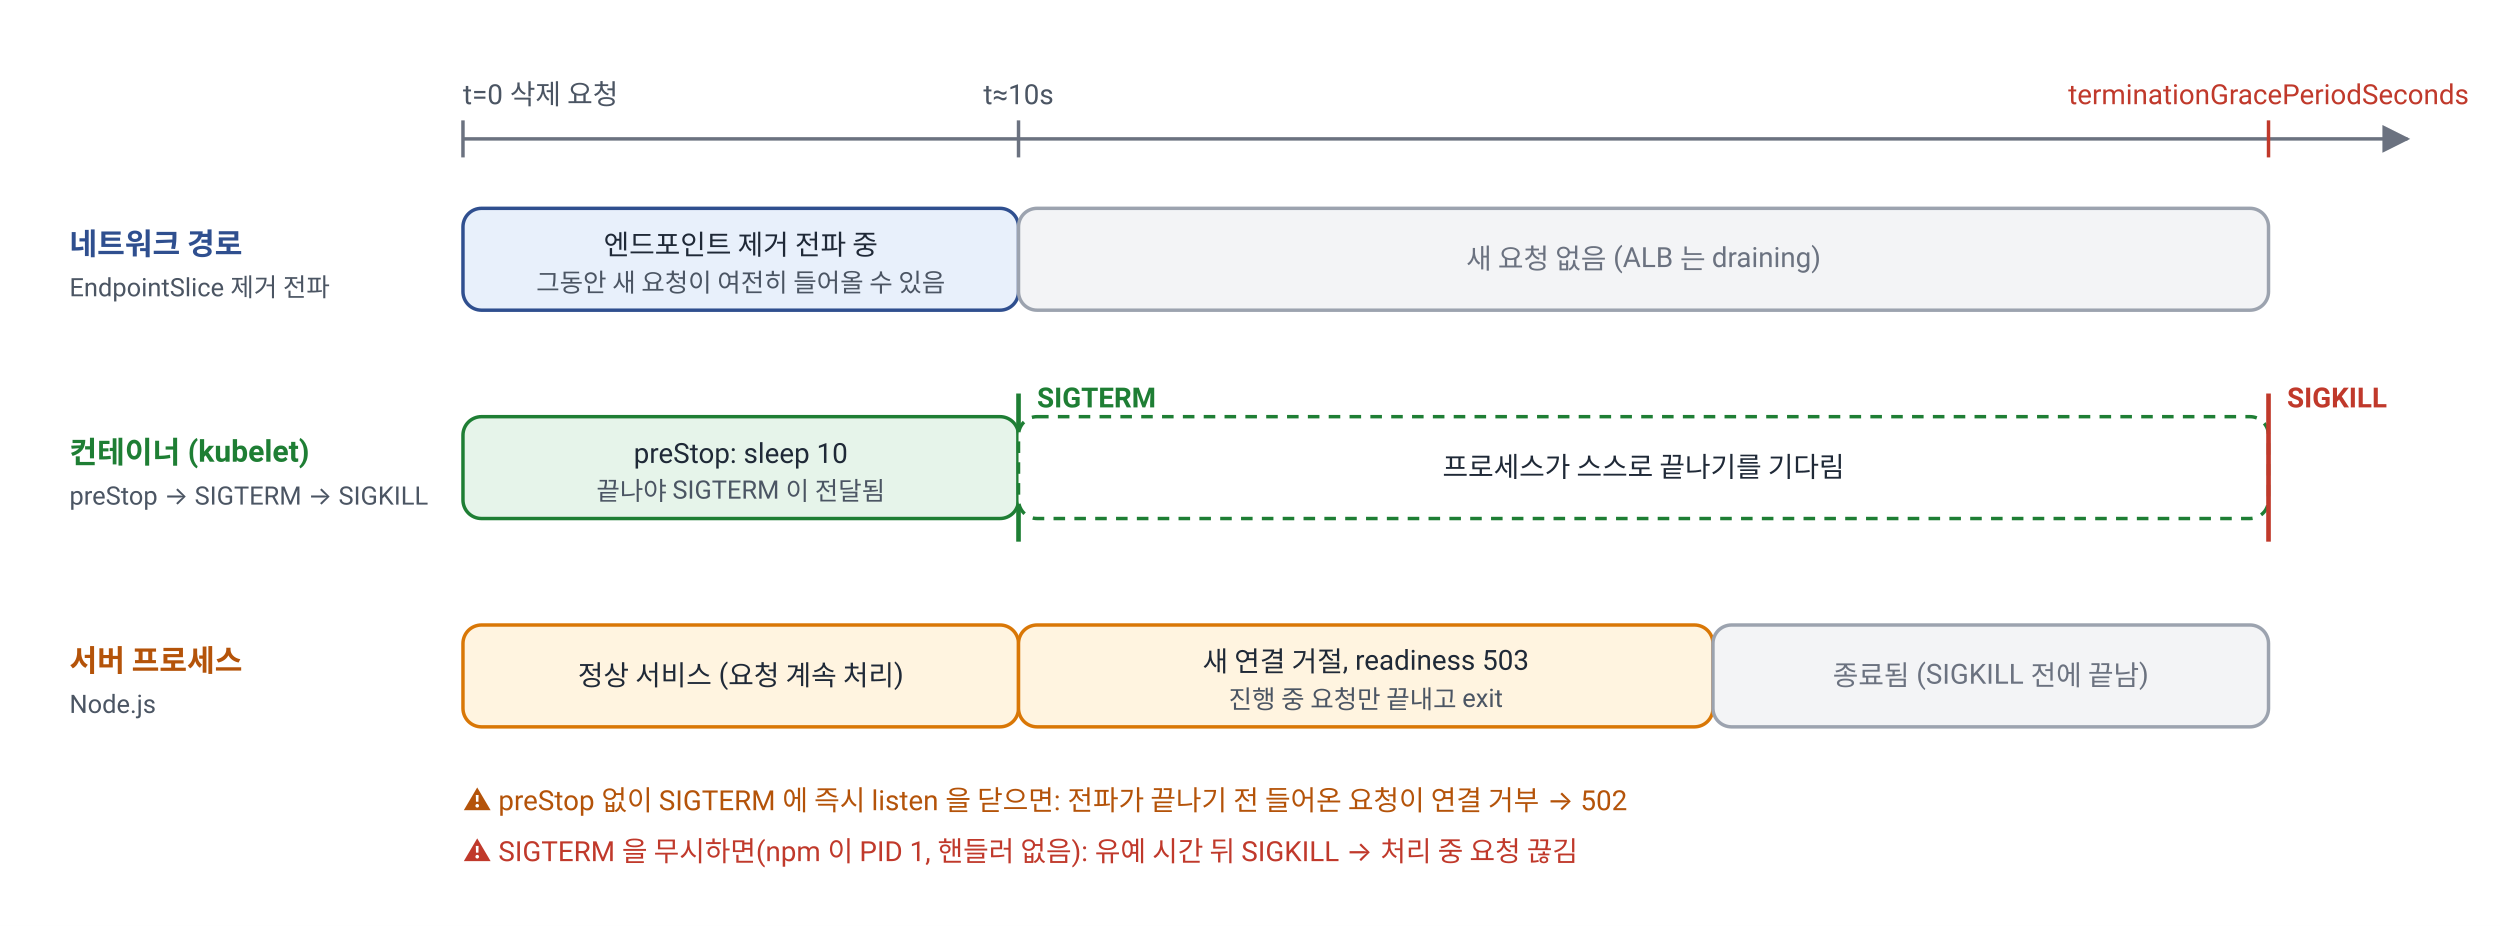
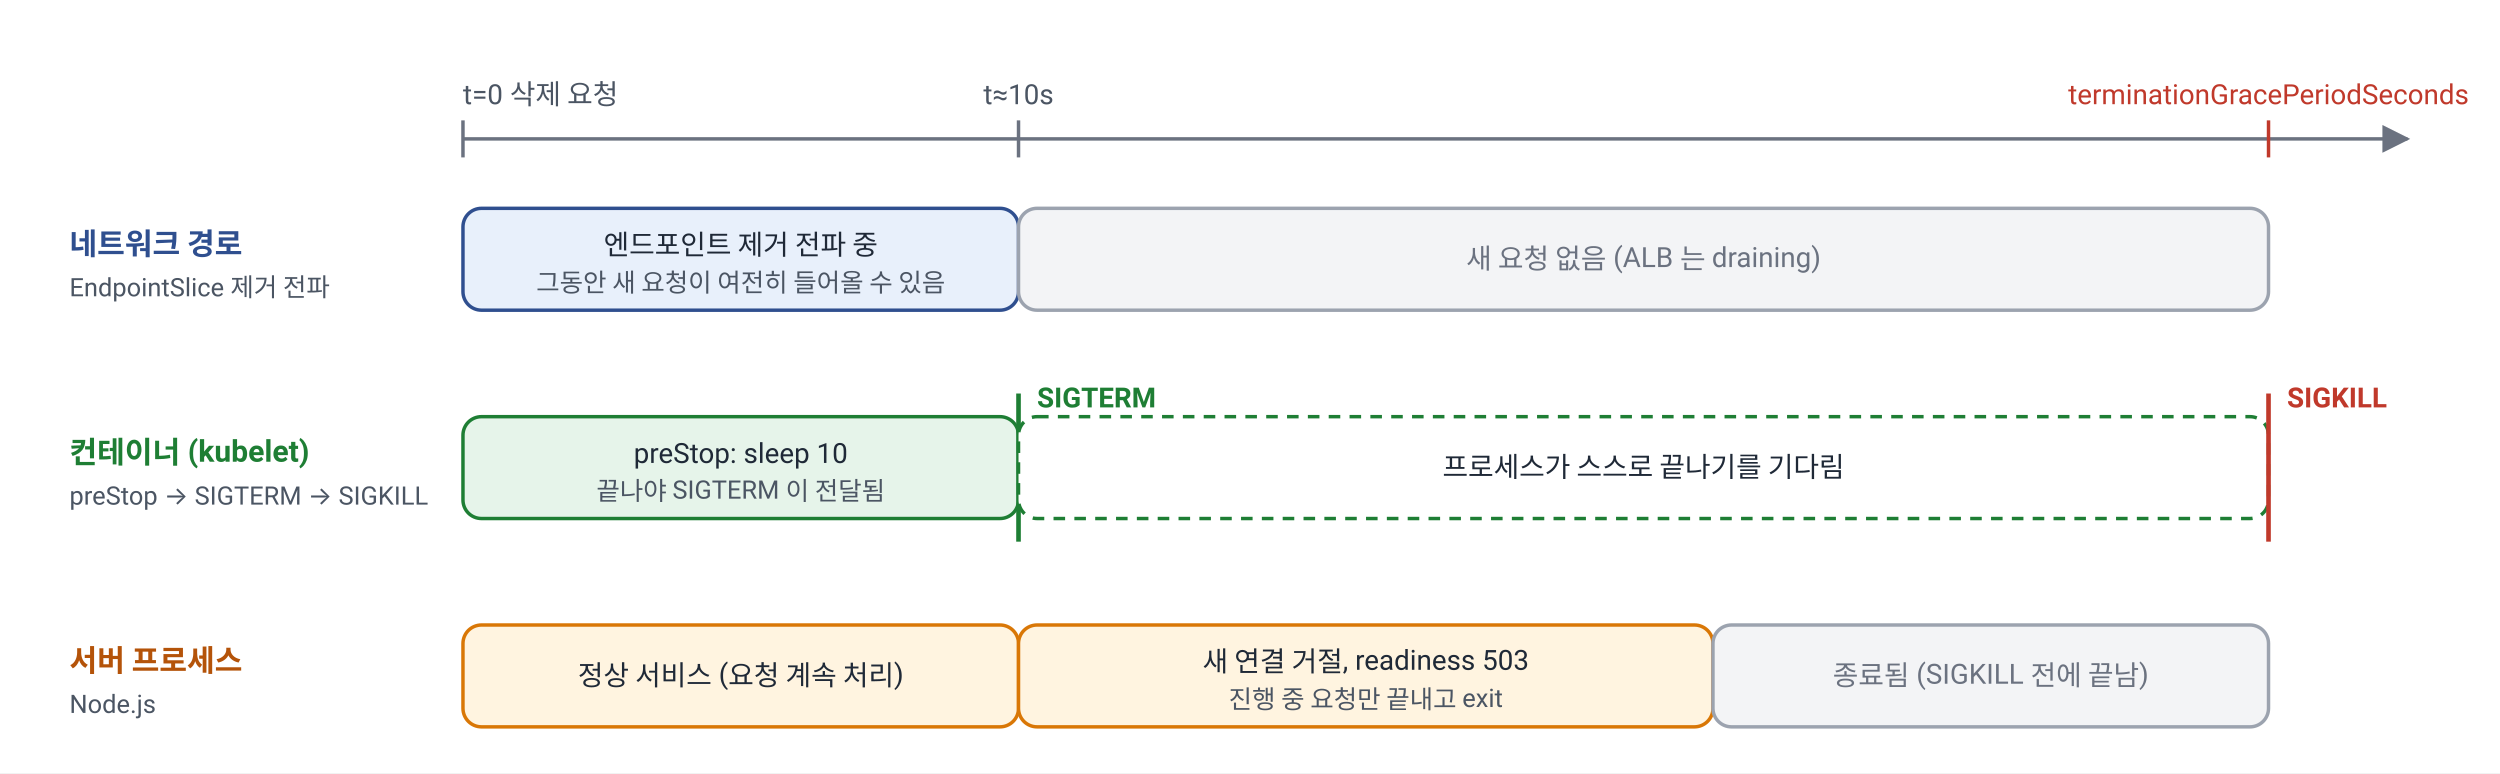
- <svg xmlns="http://www.w3.org/2000/svg" width="1080" height="400" viewBox="0 0 1080 400" font-family="-apple-system, BlinkMacSystemFont, 'Apple SD Gothic Neo', 'Noto Sans KR', 'Segoe UI', Roboto, sans-serif" font-size="13">
-   <rect width="1080" height="400" fill="#ffffff" />
+ <svg xmlns="http://www.w3.org/2000/svg" width="1080" height="334" viewBox="0 0 1080 334" font-family="-apple-system, BlinkMacSystemFont, 'Apple SD Gothic Neo', 'Noto Sans KR', 'Segoe UI', Roboto, sans-serif" font-size="13">
+   <rect width="1080" height="334" fill="#ffffff" />
  <defs>
    <marker id="arrow" viewBox="0 0 10 10" refX="9" refY="5" markerWidth="8" markerHeight="8" orient="auto-start-reverse">
      <path d="M0,0 L10,5 L0,10 z" fill="#6b7280" />
    </marker>
  </defs>
  <line x1="200" y1="60" x2="1040" y2="60" stroke="#6b7280" stroke-width="1.5" marker-end="url(#arrow)" />
  <text x="200" y="45" font-size="12" fill="#4b5563">t=0 삭제 요청</text>
  <line x1="200" y1="52" x2="200" y2="68" stroke="#6b7280" stroke-width="1.5" />
  <text x="440" y="45" text-anchor="middle" font-size="12" fill="#4b5563">t≈10s</text>
  <line x1="440" y1="52" x2="440" y2="68" stroke="#6b7280" stroke-width="1.5" />
  <text x="980" y="45" text-anchor="middle" font-size="12" fill="#c0392b">terminationGracePeriodSeconds</text>
  <line x1="980" y1="52" x2="980" y2="68" stroke="#c0392b" stroke-width="1.5" />
  <text x="30" y="110" font-size="13" font-weight="700" fill="#2f4f8f">네트워크 경로</text>
  <text x="30" y="128" font-size="11" fill="#4b5563">EndpointSlice 제거 전파</text>
  <text x="30" y="200" font-size="13" font-weight="700" fill="#1e7e34">컨테이너 (kubelet)</text>
  <text x="30" y="218" font-size="11" fill="#4b5563">preStop → SIGTERM → SIGKILL</text>
  <text x="30" y="290" font-size="13" font-weight="700" fill="#b45309">서버 프로세스</text>
  <text x="30" y="308" font-size="11" fill="#4b5563">Node.js</text>
  <rect x="200" y="90" width="240" height="44" rx="8" fill="#e8f0fb" stroke="#2f4f8f" stroke-width="1.5" />
  <text x="320" y="110" text-anchor="middle" font-size="12" fill="#1f2937">엔드포인트 제거 전파 중</text>
  <text x="320" y="126" text-anchor="middle" font-size="11" fill="#4b5563">그동안 새 요청이 여전히 들어올 수 있음</text>
  <rect x="440" y="90" width="540" height="44" rx="8" fill="#f3f4f6" stroke="#9ca3af" stroke-width="1.5" />
  <text x="710" y="116" text-anchor="middle" font-size="12" fill="#6b7280">새 요청 없음 (ALB 는 draining)</text>
  <rect x="200" y="180" width="240" height="44" rx="8" fill="#e6f4ea" stroke="#1e7e34" stroke-width="1.5" />
  <text x="320" y="200" text-anchor="middle" font-size="12" fill="#1f2937">preStop: sleep 10</text>
  <text x="320" y="216" text-anchor="middle" font-size="11" fill="#4b5563">끝나야 SIGTERM 이 전달됨</text>
  <line x1="440" y1="170" x2="440" y2="234" stroke="#1e7e34" stroke-width="2" />
  <text x="448" y="176" font-size="12" font-weight="700" fill="#1e7e34">SIGTERM</text>
  <rect x="440" y="180" width="540" height="44" rx="8" fill="#ffffff" stroke="#1e7e34" stroke-width="1.5" stroke-dasharray="5 4" />
  <text x="710" y="206" text-anchor="middle" font-size="12" fill="#1f2937">프로세스가 스스로 끝나기를 기다림</text>
  <line x1="980" y1="170" x2="980" y2="234" stroke="#c0392b" stroke-width="2" />
  <text x="988" y="176" font-size="12" font-weight="700" fill="#c0392b">SIGKILL</text>
  <rect x="200" y="270" width="240" height="44" rx="8" fill="#fff4e0" stroke="#d97706" stroke-width="1.5" />
  <text x="320" y="296" text-anchor="middle" font-size="12" fill="#1f2937">정상 서비스 (요청 계속 처리)</text>
  <rect x="440" y="270" width="300" height="44" rx="8" fill="#fff4e0" stroke="#d97706" stroke-width="1.5" />
  <text x="590" y="290" text-anchor="middle" font-size="12" fill="#1f2937">새 연결 거절, readiness 503</text>
  <text x="590" y="306" text-anchor="middle" font-size="11" fill="#4b5563">진행 중 요청만 끝내고 exit</text>
  <rect x="740" y="270" width="240" height="44" rx="8" fill="#f3f4f6" stroke="#9ca3af" stroke-width="1.5" />
  <text x="860" y="296" text-anchor="middle" font-size="12" fill="#6b7280">종료됨 (SIGKILL 전에 끝남)</text>
-   <text x="200" y="350" font-size="12" fill="#b45309">⚠ preStop 없이 SIGTERM 에 즉시 listen 을 닫으면: 전파가 끝나기 전 들어온 요청이 연결 거부 → 502</text>
-   <text x="200" y="372" font-size="12" fill="#c0392b">⚠ SIGTERM 을 무시하면(npm 이 PID 1, 핸들러 없음): 유예 시간 뒤 SIGKILL → 처리 중 요청 끊김</text>
</svg>
